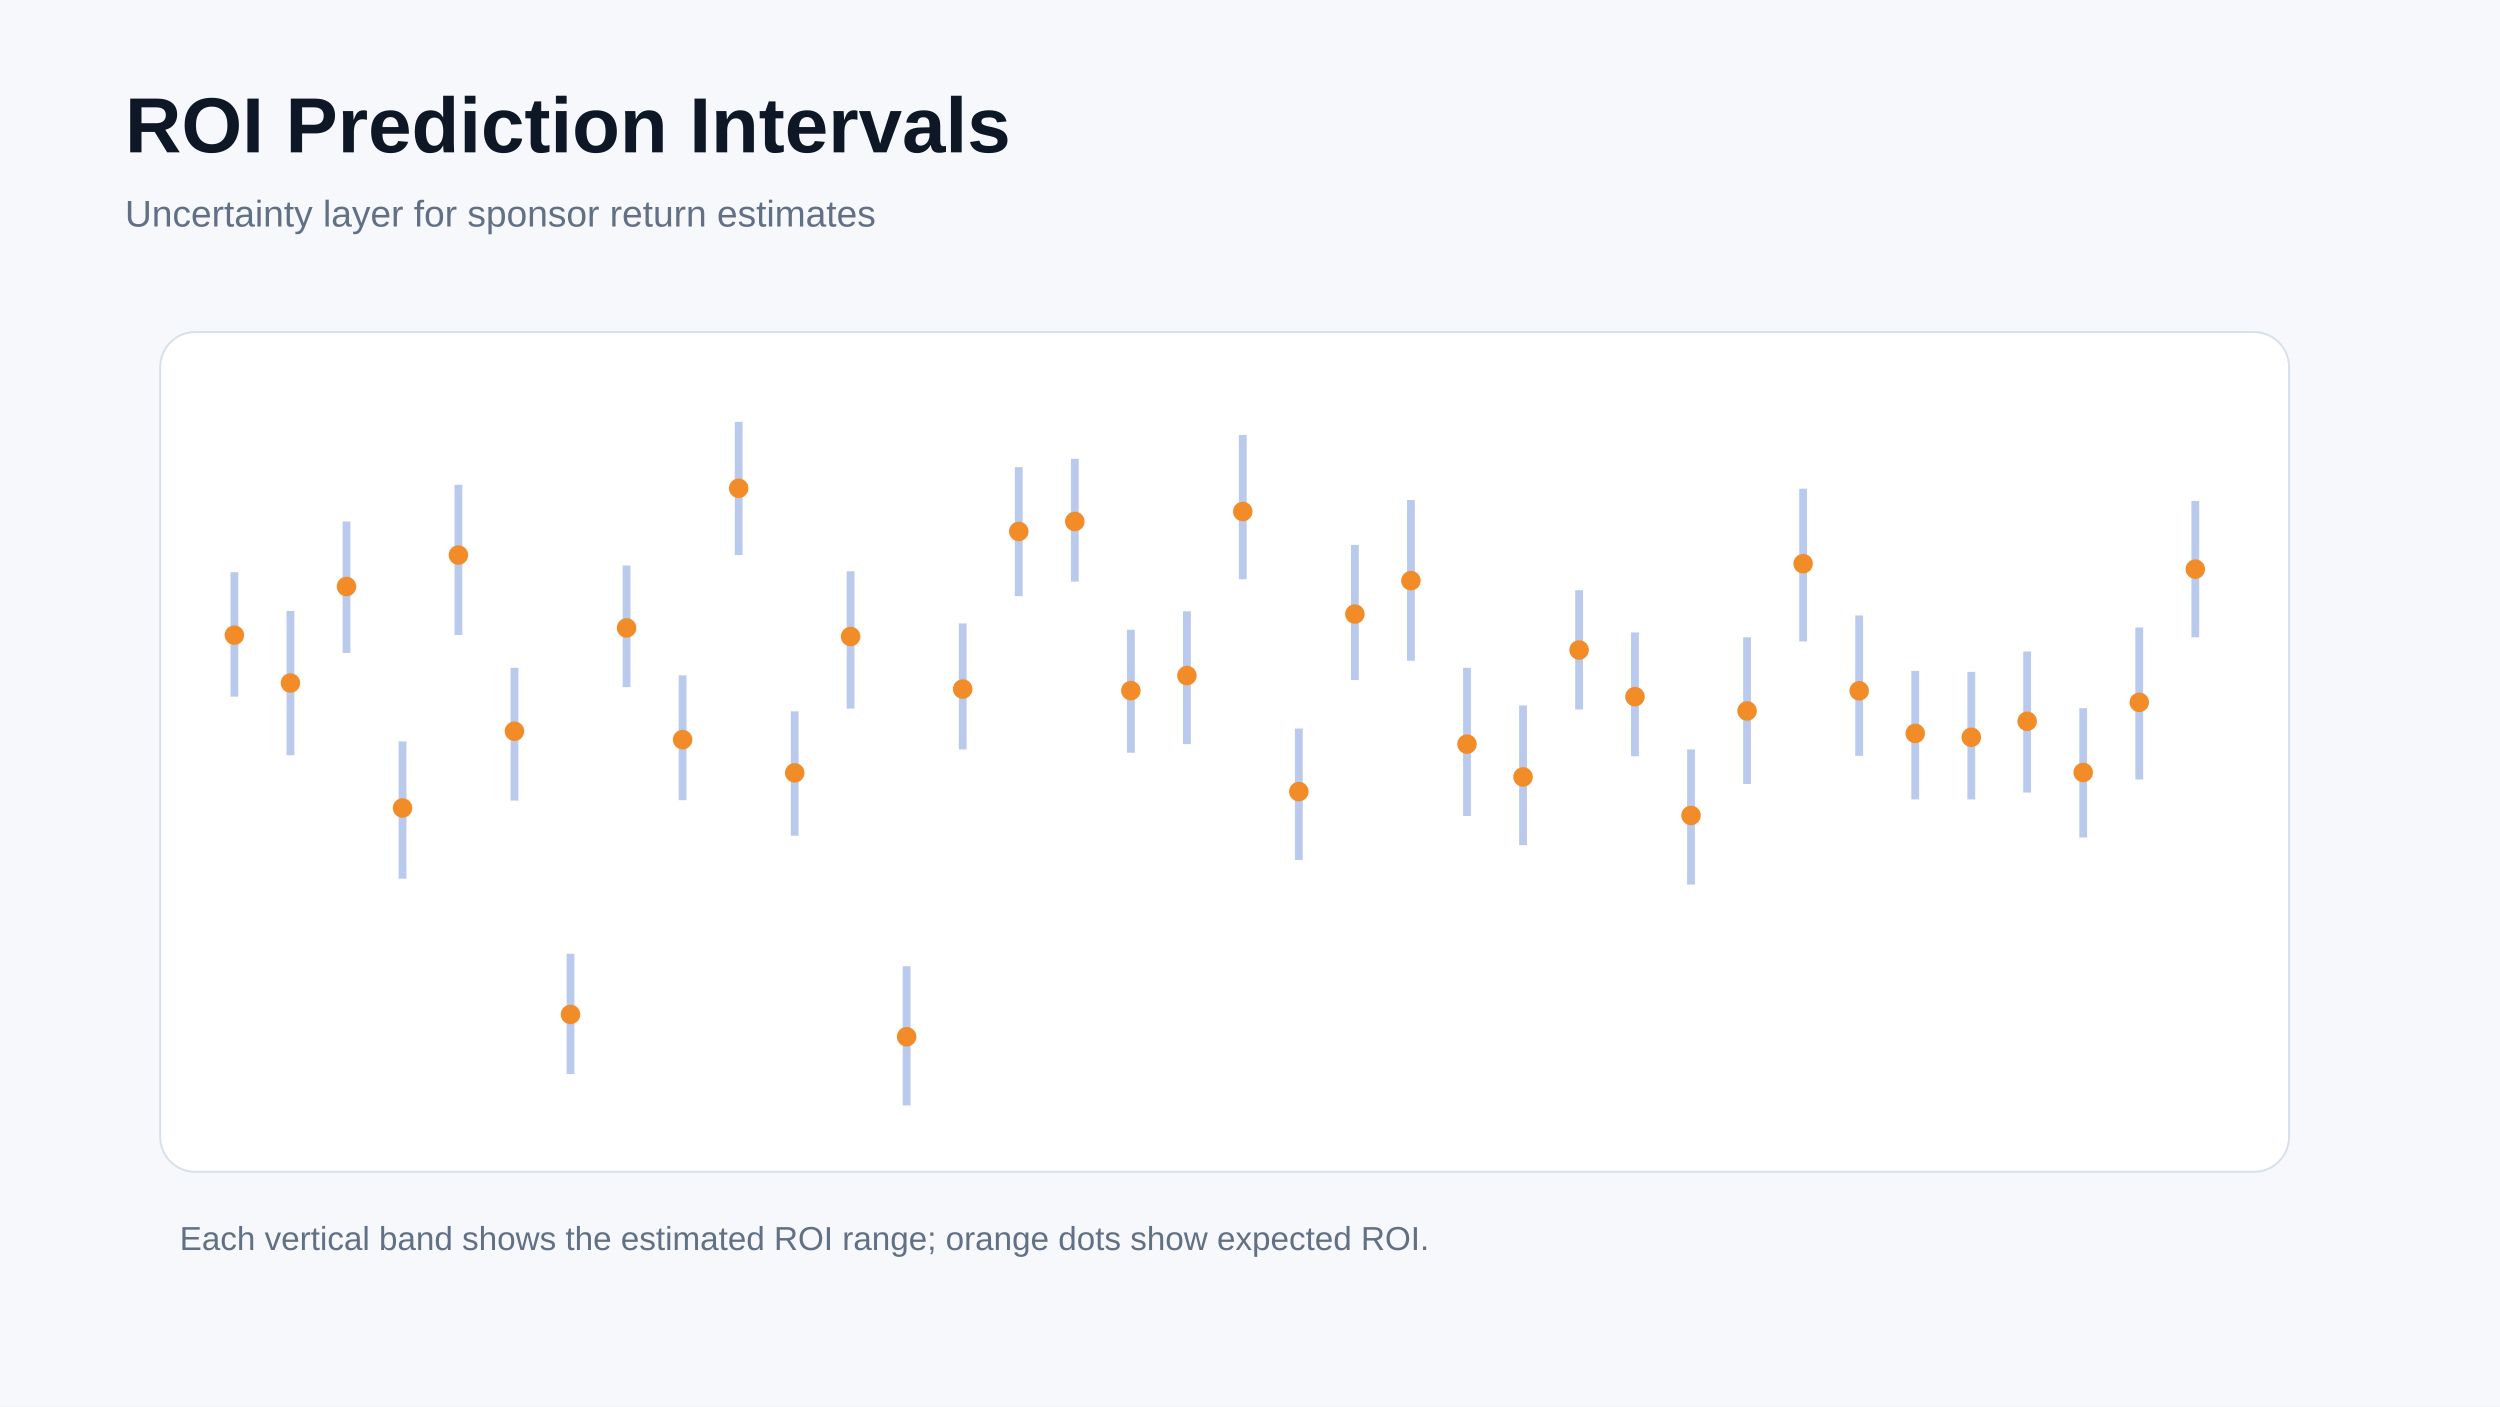
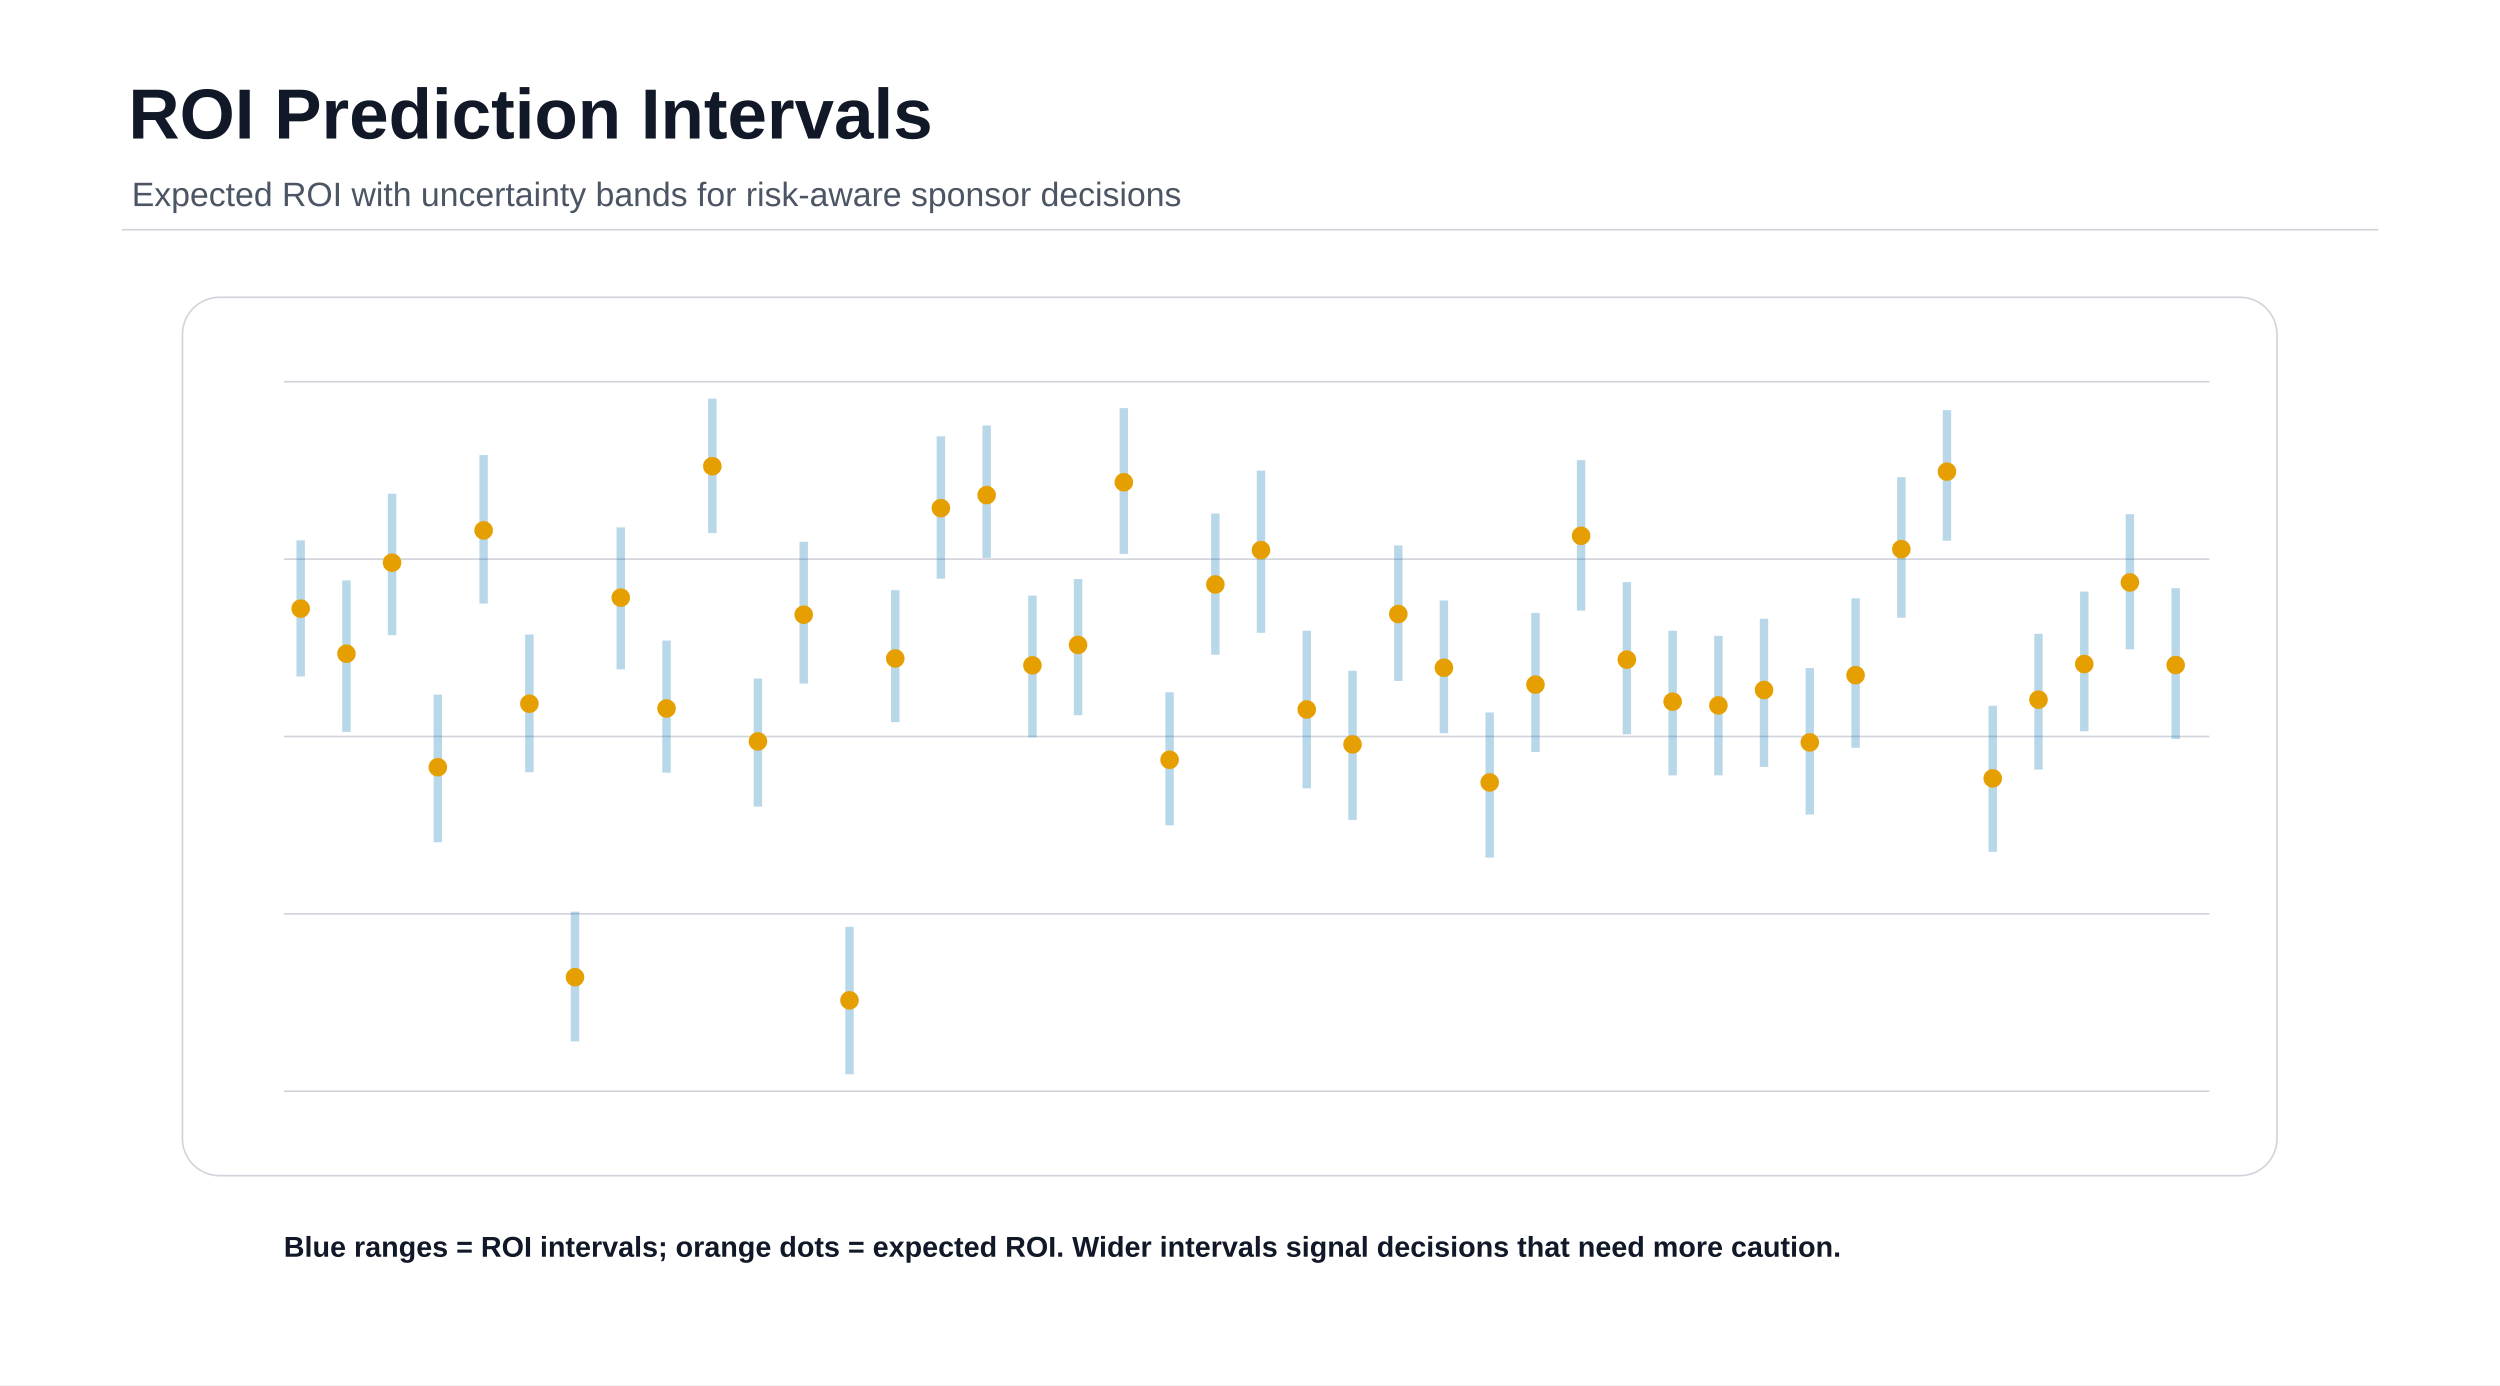
- <svg xmlns="http://www.w3.org/2000/svg" width="1280" height="720" viewBox="0 0 1280 720">
-   <rect width="1280" height="720" fill="#f6f8fb" />
-   <text x="64" y="78" font-family="Segoe UI, Arial" font-size="40" font-weight="700" fill="#0d1726">ROI Prediction Intervals</text>
-   <text x="64" y="116" font-family="Segoe UI, Arial" font-size="19" fill="#627085">Uncertainty layer for sponsor return estimates</text>
-   <rect x="82" y="170" width="1090" height="430" rx="18" fill="#ffffff" stroke="#d7e0ea" />
-   <line x1="120.0" y1="293.0" x2="120.0" y2="356.7" stroke="#2457c5" stroke-width="4" opacity=".32" />
-   <circle cx="120.0" cy="325.2" r="5" fill="#f28c28" />
-   <line x1="148.7" y1="312.8" x2="148.7" y2="386.7" stroke="#2457c5" stroke-width="4" opacity=".32" />
-   <circle cx="148.7" cy="349.7" r="5" fill="#f28c28" />
-   <line x1="177.4" y1="267.0" x2="177.4" y2="334.3" stroke="#2457c5" stroke-width="4" opacity=".32" />
-   <circle cx="177.4" cy="300.3" r="5" fill="#f28c28" />
-   <line x1="206.1" y1="379.6" x2="206.1" y2="449.9" stroke="#2457c5" stroke-width="4" opacity=".32" />
-   <circle cx="206.1" cy="413.7" r="5" fill="#f28c28" />
-   <line x1="234.7" y1="248.2" x2="234.7" y2="325.1" stroke="#2457c5" stroke-width="4" opacity=".32" />
-   <circle cx="234.7" cy="284.2" r="5" fill="#f28c28" />
-   <line x1="263.4" y1="341.9" x2="263.4" y2="409.9" stroke="#2457c5" stroke-width="4" opacity=".32" />
-   <circle cx="263.4" cy="374.4" r="5" fill="#f28c28" />
-   <line x1="292.1" y1="488.3" x2="292.1" y2="549.9" stroke="#2457c5" stroke-width="4" opacity=".32" />
-   <circle cx="292.1" cy="519.4" r="5" fill="#f28c28" />
-   <line x1="320.8" y1="289.5" x2="320.8" y2="351.8" stroke="#2457c5" stroke-width="4" opacity=".32" />
-   <circle cx="320.8" cy="321.5" r="5" fill="#f28c28" />
-   <line x1="349.5" y1="345.8" x2="349.5" y2="409.7" stroke="#2457c5" stroke-width="4" opacity=".32" />
-   <circle cx="349.5" cy="378.7" r="5" fill="#f28c28" />
-   <line x1="378.2" y1="216.0" x2="378.2" y2="284.2" stroke="#2457c5" stroke-width="4" opacity=".32" />
-   <circle cx="378.2" cy="250.0" r="5" fill="#f28c28" />
-   <line x1="406.9" y1="364.2" x2="406.9" y2="427.9" stroke="#2457c5" stroke-width="4" opacity=".32" />
-   <circle cx="406.9" cy="395.7" r="5" fill="#f28c28" />
-   <line x1="435.5" y1="292.5" x2="435.5" y2="362.8" stroke="#2457c5" stroke-width="4" opacity=".32" />
-   <circle cx="435.5" cy="325.9" r="5" fill="#f28c28" />
-   <line x1="464.2" y1="494.7" x2="464.2" y2="566.0" stroke="#2457c5" stroke-width="4" opacity=".32" />
-   <circle cx="464.2" cy="530.8" r="5" fill="#f28c28" />
-   <line x1="492.9" y1="319.2" x2="492.9" y2="383.7" stroke="#2457c5" stroke-width="4" opacity=".32" />
-   <circle cx="492.9" cy="352.8" r="5" fill="#f28c28" />
-   <line x1="521.6" y1="239.2" x2="521.6" y2="305.2" stroke="#2457c5" stroke-width="4" opacity=".32" />
-   <circle cx="521.6" cy="272.1" r="5" fill="#f28c28" />
-   <line x1="550.3" y1="234.9" x2="550.3" y2="297.8" stroke="#2457c5" stroke-width="4" opacity=".32" />
-   <circle cx="550.3" cy="267.0" r="5" fill="#f28c28" />
-   <line x1="579.0" y1="322.4" x2="579.0" y2="385.4" stroke="#2457c5" stroke-width="4" opacity=".32" />
-   <circle cx="579.0" cy="353.6" r="5" fill="#f28c28" />
-   <line x1="607.7" y1="313.0" x2="607.7" y2="381.0" stroke="#2457c5" stroke-width="4" opacity=".32" />
-   <circle cx="607.7" cy="345.9" r="5" fill="#f28c28" />
-   <line x1="636.3" y1="222.7" x2="636.3" y2="296.6" stroke="#2457c5" stroke-width="4" opacity=".32" />
-   <circle cx="636.3" cy="261.9" r="5" fill="#f28c28" />
-   <line x1="665.0" y1="373.0" x2="665.0" y2="440.3" stroke="#2457c5" stroke-width="4" opacity=".32" />
-   <circle cx="665.0" cy="405.3" r="5" fill="#f28c28" />
-   <line x1="693.7" y1="279.0" x2="693.7" y2="348.2" stroke="#2457c5" stroke-width="4" opacity=".32" />
-   <circle cx="693.7" cy="314.4" r="5" fill="#f28c28" />
-   <line x1="722.4" y1="256.0" x2="722.4" y2="338.3" stroke="#2457c5" stroke-width="4" opacity=".32" />
-   <circle cx="722.4" cy="297.3" r="5" fill="#f28c28" />
-   <line x1="751.1" y1="341.9" x2="751.1" y2="417.8" stroke="#2457c5" stroke-width="4" opacity=".32" />
-   <circle cx="751.1" cy="381.0" r="5" fill="#f28c28" />
-   <line x1="779.8" y1="361.2" x2="779.8" y2="432.7" stroke="#2457c5" stroke-width="4" opacity=".32" />
-   <circle cx="779.8" cy="397.8" r="5" fill="#f28c28" />
-   <line x1="808.5" y1="302.2" x2="808.5" y2="363.3" stroke="#2457c5" stroke-width="4" opacity=".32" />
-   <circle cx="808.5" cy="332.8" r="5" fill="#f28c28" />
-   <line x1="837.1" y1="323.8" x2="837.1" y2="387.2" stroke="#2457c5" stroke-width="4" opacity=".32" />
-   <circle cx="837.1" cy="356.7" r="5" fill="#f28c28" />
-   <line x1="865.8" y1="383.7" x2="865.8" y2="452.9" stroke="#2457c5" stroke-width="4" opacity=".32" />
-   <circle cx="865.8" cy="417.5" r="5" fill="#f28c28" />
-   <line x1="894.5" y1="326.3" x2="894.5" y2="401.4" stroke="#2457c5" stroke-width="4" opacity=".32" />
-   <circle cx="894.5" cy="364.0" r="5" fill="#f28c28" />
-   <line x1="923.2" y1="250.2" x2="923.2" y2="328.4" stroke="#2457c5" stroke-width="4" opacity=".32" />
-   <circle cx="923.2" cy="288.6" r="5" fill="#f28c28" />
-   <line x1="951.9" y1="315.1" x2="951.9" y2="387.0" stroke="#2457c5" stroke-width="4" opacity=".32" />
-   <circle cx="951.9" cy="353.7" r="5" fill="#f28c28" />
-   <line x1="980.6" y1="343.5" x2="980.6" y2="409.3" stroke="#2457c5" stroke-width="4" opacity=".32" />
-   <circle cx="980.6" cy="375.5" r="5" fill="#f28c28" />
-   <line x1="1009.3" y1="344.0" x2="1009.3" y2="409.3" stroke="#2457c5" stroke-width="4" opacity=".32" />
-   <circle cx="1009.3" cy="377.5" r="5" fill="#f28c28" />
-   <line x1="1037.9" y1="333.6" x2="1037.9" y2="405.8" stroke="#2457c5" stroke-width="4" opacity=".32" />
-   <circle cx="1037.9" cy="369.3" r="5" fill="#f28c28" />
-   <line x1="1066.6" y1="362.6" x2="1066.6" y2="428.8" stroke="#2457c5" stroke-width="4" opacity=".32" />
-   <circle cx="1066.6" cy="395.5" r="5" fill="#f28c28" />
-   <line x1="1095.3" y1="321.3" x2="1095.3" y2="399.1" stroke="#2457c5" stroke-width="4" opacity=".32" />
-   <circle cx="1095.3" cy="359.6" r="5" fill="#f28c28" />
-   <line x1="1124.0" y1="256.5" x2="1124.0" y2="326.3" stroke="#2457c5" stroke-width="4" opacity=".32" />
-   <circle cx="1124.0" cy="291.4" r="5" fill="#f28c28" />
-   <text x="92" y="640" font-family="Segoe UI, Arial" font-size="17" fill="#627085">Each vertical band shows the estimated ROI range; orange dots show expected ROI.</text>
+ <svg xmlns="http://www.w3.org/2000/svg" width="1480" height="820" viewBox="0 0 1480 820">
+   <rect width="1480" height="820" fill="#ffffff" />
+   <line x1="72" y1="136" x2="1408" y2="136" stroke="#d1d5db" stroke-width="1" />
+   <style>
+     .title { font: 700 42px Arial, Helvetica, sans-serif; fill: #111827; }
+     .subtitle { font: 400 20px Arial, Helvetica, sans-serif; fill: #4b5563; }
+     .h { font: 700 23px Arial, Helvetica, sans-serif; fill: #111827; }
+     .label { font: 600 17px Arial, Helvetica, sans-serif; fill: #111827; }
+     .small { font: 400 15px Arial, Helvetica, sans-serif; fill: #4b5563; }
+     .tiny { font: 400 12px Arial, Helvetica, sans-serif; fill: #4b5563; }
+     .white { fill: #ffffff; }
+   </style>
+   <text x="76" y="82" class="title">ROI Prediction Intervals</text>
+   <text x="78" y="122" class="subtitle">Expected ROI with uncertainty bands for risk-aware sponsor decisions</text>
+   <rect x="108" y="176" width="1240" height="520" rx="22" fill="#ffffff" stroke="#d1d5db" />
+   <line x1="168" y1="226.0" x2="1308" y2="226.0" stroke="#d1d5db" stroke-width="1" />
+   <line x1="168" y1="331.0" x2="1308" y2="331.0" stroke="#d1d5db" stroke-width="1" />
+   <line x1="168" y1="436.0" x2="1308" y2="436.0" stroke="#d1d5db" stroke-width="1" />
+   <line x1="168" y1="541.0" x2="1308" y2="541.0" stroke="#d1d5db" stroke-width="1" />
+   <line x1="168" y1="646.0" x2="1308" y2="646.0" stroke="#d1d5db" stroke-width="1" />
+   <line x1="178.0" y1="319.9" x2="178.0" y2="400.5" stroke="#0072B2" stroke-width="5" opacity=".28" />
+   <circle cx="178.0" cy="360.3" r="5.5" fill="#E69F00" />
+   <line x1="205.1" y1="343.6" x2="205.1" y2="433.3" stroke="#0072B2" stroke-width="5" opacity=".28" />
+   <circle cx="205.1" cy="387.0" r="5.5" fill="#E69F00" />
+   <line x1="232.1" y1="292.3" x2="232.1" y2="376.0" stroke="#0072B2" stroke-width="5" opacity=".28" />
+   <circle cx="232.1" cy="333.1" r="5.5" fill="#E69F00" />
+   <line x1="259.2" y1="411.2" x2="259.2" y2="498.6" stroke="#0072B2" stroke-width="5" opacity=".28" />
+   <circle cx="259.2" cy="454.2" r="5.5" fill="#E69F00" />
+   <line x1="286.3" y1="269.4" x2="286.3" y2="357.3" stroke="#0072B2" stroke-width="5" opacity=".28" />
+   <circle cx="286.3" cy="314.0" r="5.5" fill="#E69F00" />
+   <line x1="313.4" y1="375.6" x2="313.4" y2="457.2" stroke="#0072B2" stroke-width="5" opacity=".28" />
+   <circle cx="313.4" cy="416.6" r="5.5" fill="#E69F00" />
+   <line x1="340.4" y1="539.7" x2="340.4" y2="616.5" stroke="#0072B2" stroke-width="5" opacity=".28" />
+   <circle cx="340.4" cy="578.5" r="5.5" fill="#E69F00" />
+   <line x1="367.5" y1="312.2" x2="367.5" y2="396.3" stroke="#0072B2" stroke-width="5" opacity=".28" />
+   <circle cx="367.5" cy="353.8" r="5.5" fill="#E69F00" />
+   <line x1="394.6" y1="379.2" x2="394.6" y2="457.4" stroke="#0072B2" stroke-width="5" opacity=".28" />
+   <circle cx="394.6" cy="419.4" r="5.5" fill="#E69F00" />
+   <line x1="421.7" y1="236.0" x2="421.7" y2="315.6" stroke="#0072B2" stroke-width="5" opacity=".28" />
+   <circle cx="421.7" cy="276.0" r="5.5" fill="#E69F00" />
+   <line x1="448.7" y1="401.7" x2="448.7" y2="477.5" stroke="#0072B2" stroke-width="5" opacity=".28" />
+   <circle cx="448.7" cy="438.9" r="5.5" fill="#E69F00" />
+   <line x1="475.8" y1="320.7" x2="475.8" y2="404.7" stroke="#0072B2" stroke-width="5" opacity=".28" />
+   <circle cx="475.8" cy="363.9" r="5.5" fill="#E69F00" />
+   <line x1="502.9" y1="548.7" x2="502.9" y2="636.0" stroke="#0072B2" stroke-width="5" opacity=".28" />
+   <circle cx="502.9" cy="592.2" r="5.5" fill="#E69F00" />
+   <line x1="530.0" y1="349.4" x2="530.0" y2="427.5" stroke="#0072B2" stroke-width="5" opacity=".28" />
+   <circle cx="530.0" cy="389.8" r="5.5" fill="#E69F00" />
+   <line x1="557.0" y1="258.3" x2="557.0" y2="342.6" stroke="#0072B2" stroke-width="5" opacity=".28" />
+   <circle cx="557.0" cy="300.8" r="5.5" fill="#E69F00" />
+   <line x1="584.1" y1="251.9" x2="584.1" y2="330.3" stroke="#0072B2" stroke-width="5" opacity=".28" />
+   <circle cx="584.1" cy="293.1" r="5.5" fill="#E69F00" />
+   <line x1="611.2" y1="352.6" x2="611.2" y2="436.5" stroke="#0072B2" stroke-width="5" opacity=".28" />
+   <circle cx="611.2" cy="393.9" r="5.5" fill="#E69F00" />
+   <line x1="638.2" y1="342.8" x2="638.2" y2="423.4" stroke="#0072B2" stroke-width="5" opacity=".28" />
+   <circle cx="638.2" cy="381.8" r="5.5" fill="#E69F00" />
+   <line x1="665.3" y1="241.6" x2="665.3" y2="327.9" stroke="#0072B2" stroke-width="5" opacity=".28" />
+   <circle cx="665.3" cy="285.5" r="5.5" fill="#E69F00" />
+   <line x1="692.4" y1="409.8" x2="692.4" y2="488.6" stroke="#0072B2" stroke-width="5" opacity=".28" />
+   <circle cx="692.4" cy="449.8" r="5.5" fill="#E69F00" />
+   <line x1="719.5" y1="304.0" x2="719.5" y2="387.6" stroke="#0072B2" stroke-width="5" opacity=".28" />
+   <circle cx="719.5" cy="346.0" r="5.5" fill="#E69F00" />
+   <line x1="746.5" y1="278.6" x2="746.5" y2="374.6" stroke="#0072B2" stroke-width="5" opacity=".28" />
+   <circle cx="746.5" cy="325.7" r="5.5" fill="#E69F00" />
+   <line x1="773.6" y1="373.4" x2="773.6" y2="466.7" stroke="#0072B2" stroke-width="5" opacity=".28" />
+   <circle cx="773.6" cy="420.0" r="5.5" fill="#E69F00" />
+   <line x1="800.7" y1="397.1" x2="800.7" y2="485.4" stroke="#0072B2" stroke-width="5" opacity=".28" />
+   <circle cx="800.7" cy="440.7" r="5.5" fill="#E69F00" />
+   <line x1="827.8" y1="322.9" x2="827.8" y2="403.1" stroke="#0072B2" stroke-width="5" opacity=".28" />
+   <circle cx="827.8" cy="363.5" r="5.5" fill="#E69F00" />
+   <line x1="854.8" y1="355.5" x2="854.8" y2="434.1" stroke="#0072B2" stroke-width="5" opacity=".28" />
+   <circle cx="854.8" cy="395.3" r="5.5" fill="#E69F00" />
+   <line x1="881.9" y1="421.8" x2="881.9" y2="507.7" stroke="#0072B2" stroke-width="5" opacity=".28" />
+   <circle cx="881.9" cy="463.2" r="5.5" fill="#E69F00" />
+   <line x1="909.0" y1="362.9" x2="909.0" y2="445.2" stroke="#0072B2" stroke-width="5" opacity=".28" />
+   <circle cx="909.0" cy="405.3" r="5.5" fill="#E69F00" />
+   <line x1="936.0" y1="272.4" x2="936.0" y2="361.5" stroke="#0072B2" stroke-width="5" opacity=".28" />
+   <circle cx="936.0" cy="317.2" r="5.5" fill="#E69F00" />
+   <line x1="963.1" y1="344.6" x2="963.1" y2="434.7" stroke="#0072B2" stroke-width="5" opacity=".28" />
+   <circle cx="963.1" cy="390.5" r="5.5" fill="#E69F00" />
+   <line x1="990.2" y1="373.4" x2="990.2" y2="459.0" stroke="#0072B2" stroke-width="5" opacity=".28" />
+   <circle cx="990.2" cy="415.4" r="5.5" fill="#E69F00" />
+   <line x1="1017.3" y1="376.4" x2="1017.3" y2="459.0" stroke="#0072B2" stroke-width="5" opacity=".28" />
+   <circle cx="1017.3" cy="417.6" r="5.5" fill="#E69F00" />
+   <line x1="1044.3" y1="366.3" x2="1044.3" y2="454.0" stroke="#0072B2" stroke-width="5" opacity=".28" />
+   <circle cx="1044.3" cy="408.5" r="5.5" fill="#E69F00" />
+   <line x1="1071.4" y1="395.5" x2="1071.4" y2="482.2" stroke="#0072B2" stroke-width="5" opacity=".28" />
+   <circle cx="1071.4" cy="439.5" r="5.5" fill="#E69F00" />
+   <line x1="1098.5" y1="354.2" x2="1098.5" y2="442.7" stroke="#0072B2" stroke-width="5" opacity=".28" />
+   <circle cx="1098.5" cy="399.7" r="5.5" fill="#E69F00" />
+   <line x1="1125.6" y1="282.5" x2="1125.6" y2="365.7" stroke="#0072B2" stroke-width="5" opacity=".28" />
+   <circle cx="1125.6" cy="325.1" r="5.5" fill="#E69F00" />
+   <line x1="1152.6" y1="242.8" x2="1152.6" y2="320.1" stroke="#0072B2" stroke-width="5" opacity=".28" />
+   <circle cx="1152.6" cy="279.2" r="5.5" fill="#E69F00" />
+   <line x1="1179.7" y1="417.8" x2="1179.7" y2="504.3" stroke="#0072B2" stroke-width="5" opacity=".28" />
+   <circle cx="1179.7" cy="460.8" r="5.5" fill="#E69F00" />
+   <line x1="1206.8" y1="375.2" x2="1206.8" y2="455.6" stroke="#0072B2" stroke-width="5" opacity=".28" />
+   <circle cx="1206.8" cy="414.2" r="5.5" fill="#E69F00" />
+   <line x1="1233.9" y1="350.2" x2="1233.9" y2="432.9" stroke="#0072B2" stroke-width="5" opacity=".28" />
+   <circle cx="1233.9" cy="393.1" r="5.5" fill="#E69F00" />
+   <line x1="1260.9" y1="304.4" x2="1260.9" y2="384.4" stroke="#0072B2" stroke-width="5" opacity=".28" />
+   <circle cx="1260.9" cy="344.8" r="5.5" fill="#E69F00" />
+   <line x1="1288.0" y1="348.2" x2="1288.0" y2="437.5" stroke="#0072B2" stroke-width="5" opacity=".28" />
+   <circle cx="1288.0" cy="393.7" r="5.5" fill="#E69F00" />
+   <text x="168" y="744" class="label">Blue ranges = ROI intervals; orange dots = expected ROI. Wider intervals signal decisions that need more caution.</text>
</svg>
